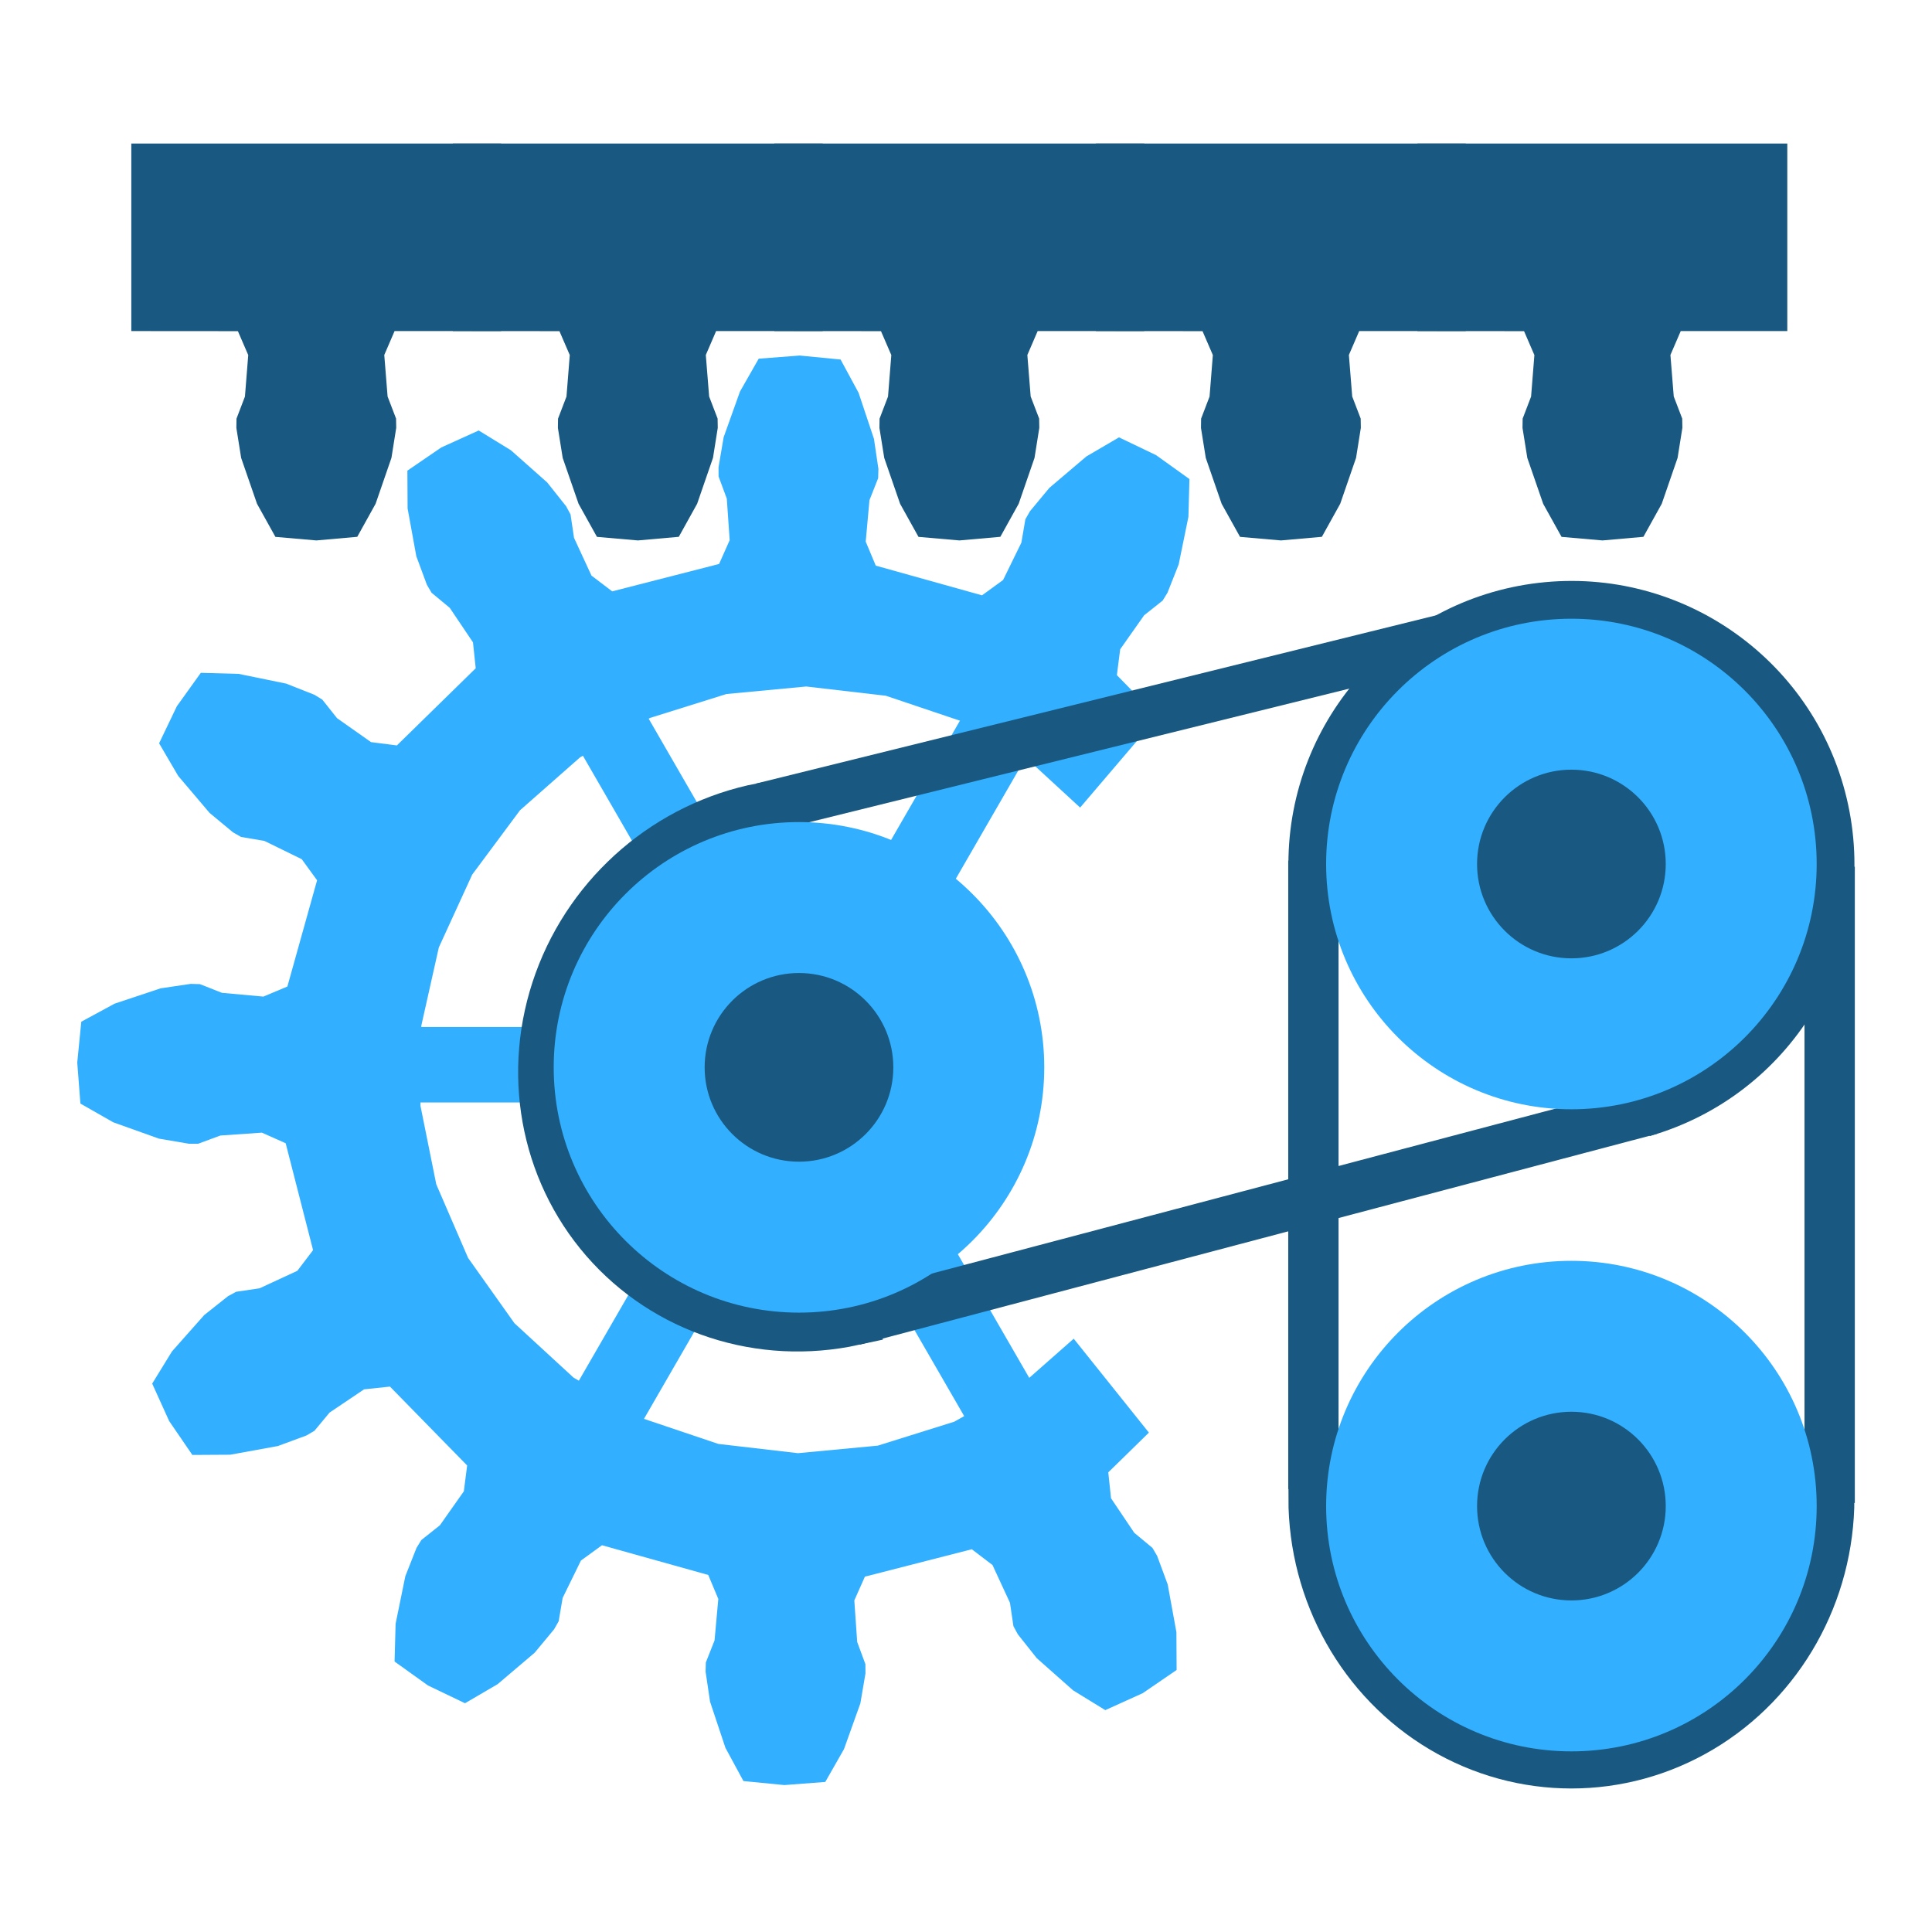
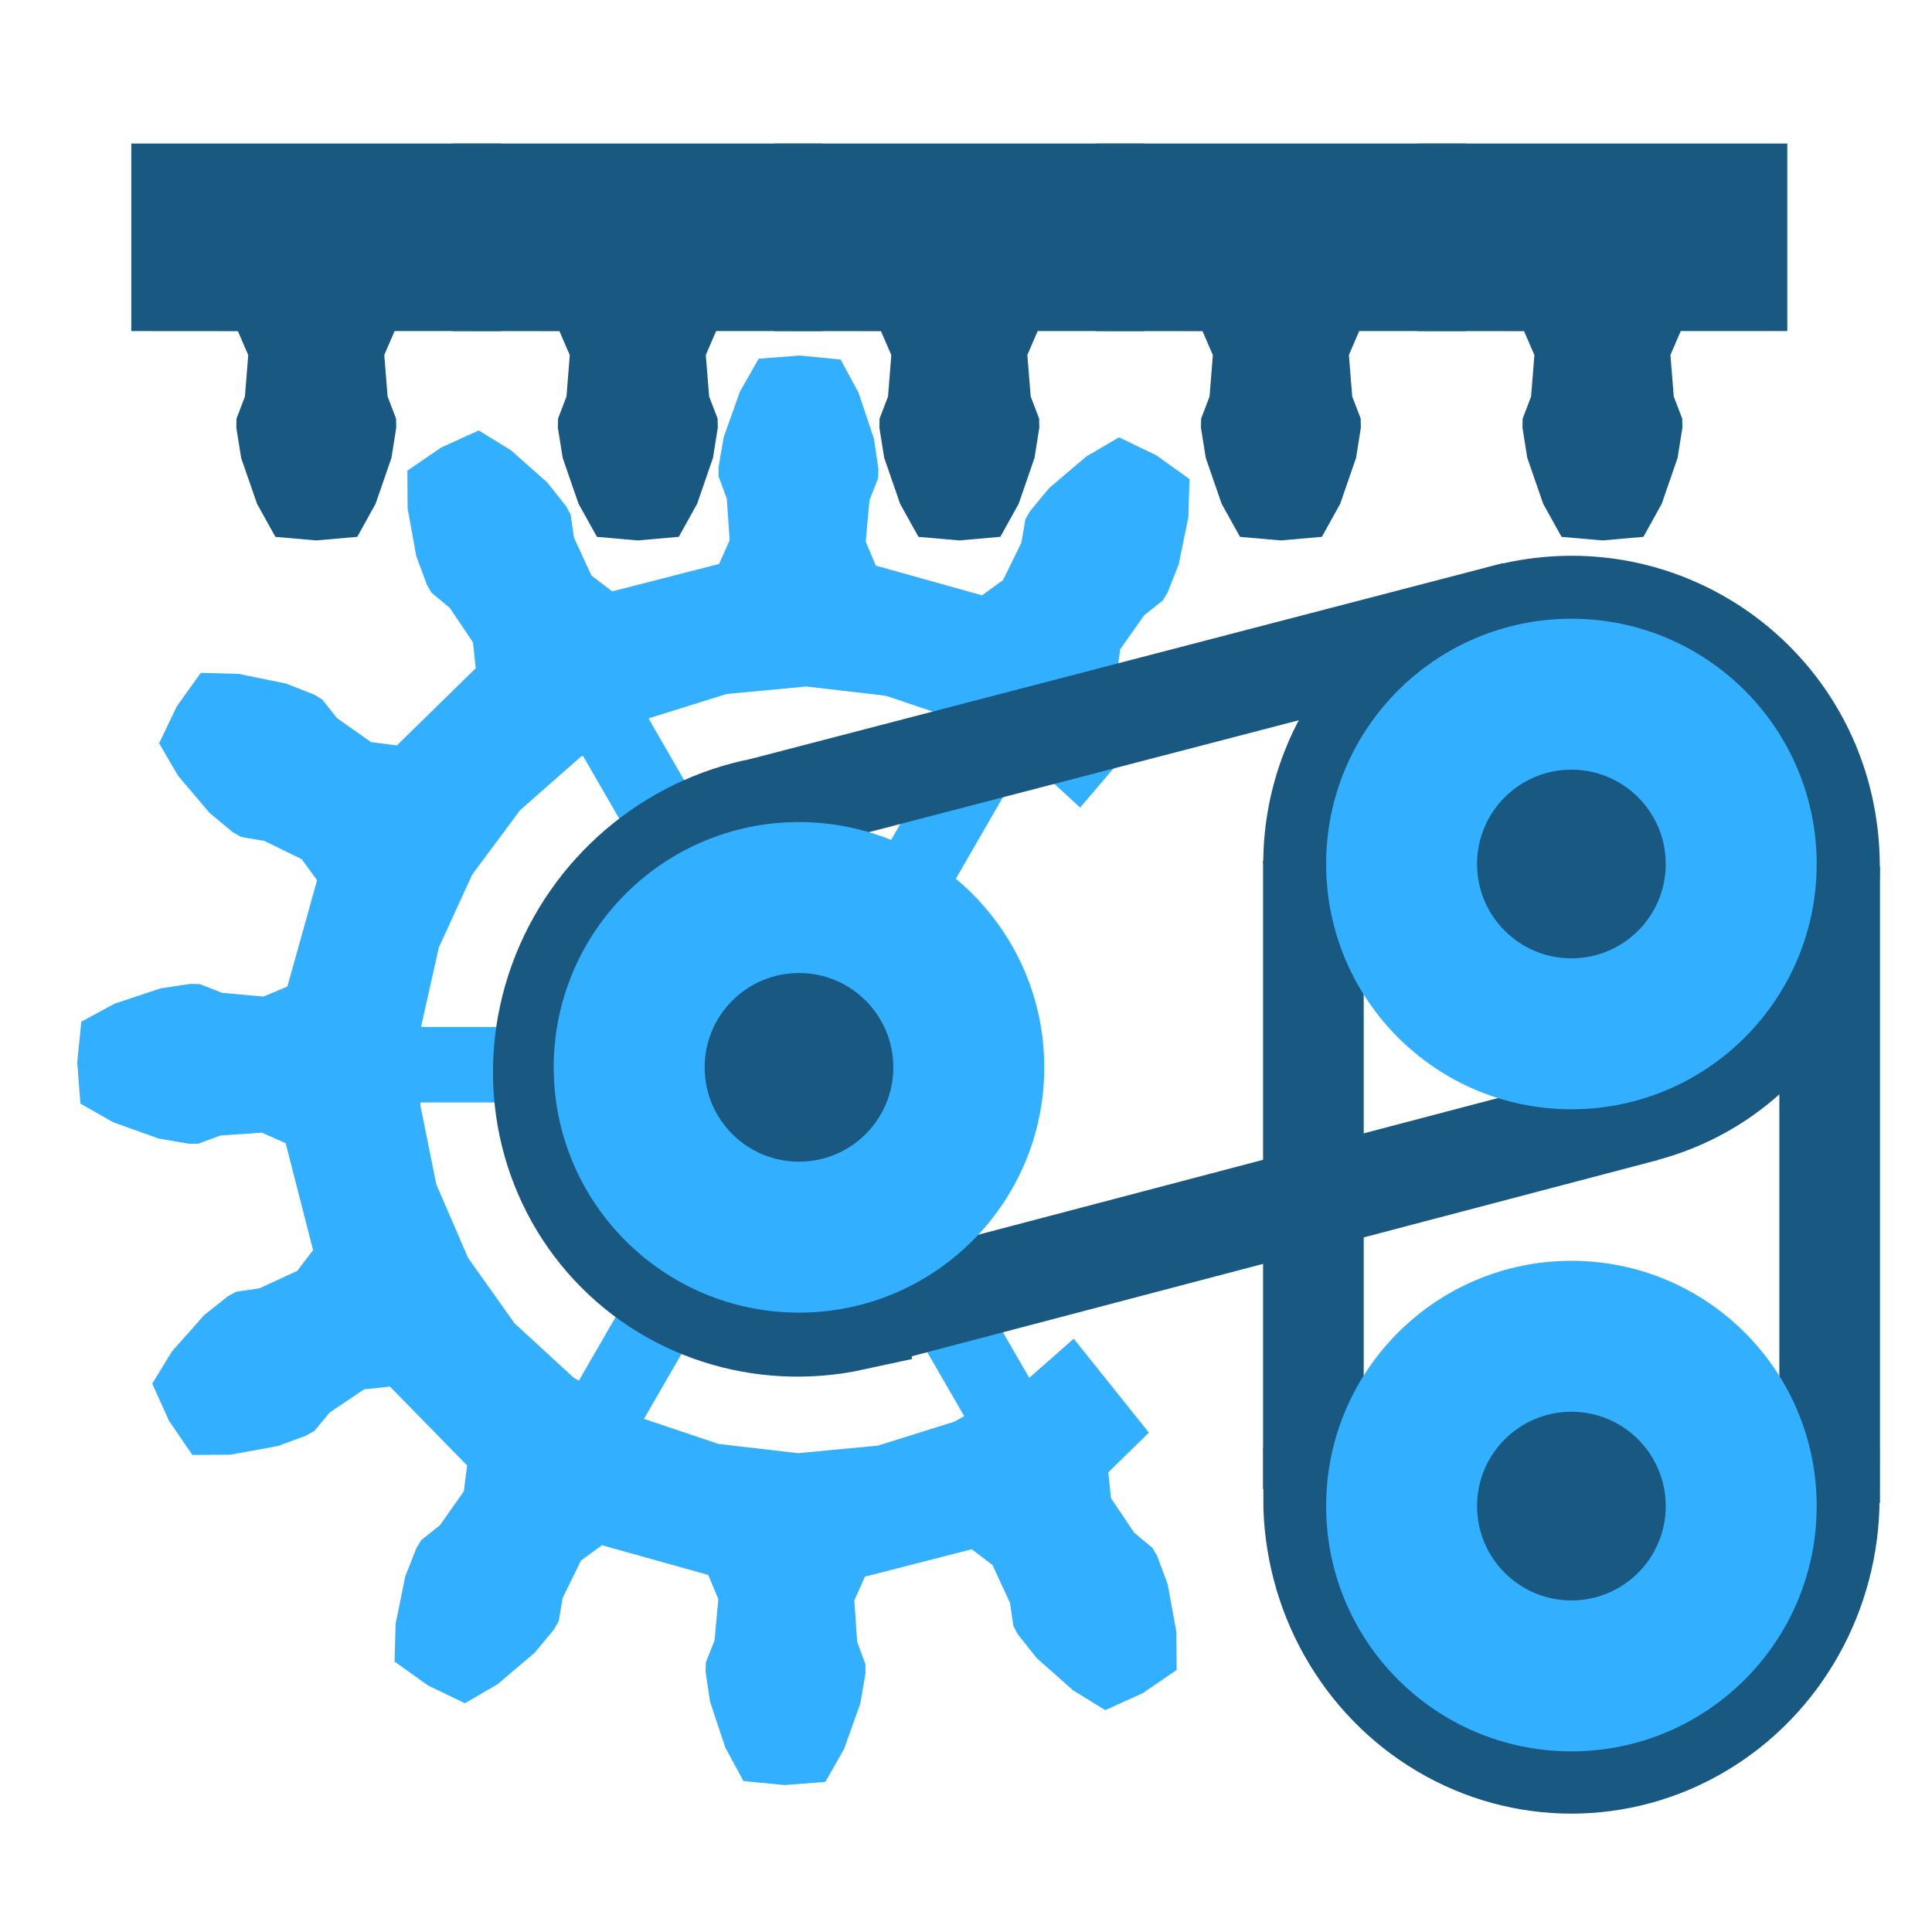
- <svg xmlns="http://www.w3.org/2000/svg" width="512" height="512" viewBox="0 0 135.467 135.467" version="1.1" id="svg8">
+ <svg xmlns="http://www.w3.org/2000/svg" id="svg8" version="1.1" viewBox="0 0 135.467 135.467" height="512" width="512">
  <defs id="defs2" />
-   <g id="g2341-8" transform="translate(410.4997,-380.1752)">
-     <path style="fill:#32b0ff;fill-opacity:1;stroke:#32b0ff;stroke-width:5.292;stroke-linecap:butt;stroke-linejoin:miter;stroke-miterlimit:4;stroke-dasharray:none;stroke-opacity:1" d="m -354.064,454.831 15.195,26.318" id="path2024-9-7-1-5" />
-     <g transform="matrix(1.892197,0,0,1.892197,-454.653,65.46208)" id="g1130-2-1-3-2-8" style="fill:#195981;fill-opacity:1;stroke-width:0.528">
-       <path id="path1872-8-7-5-9-4-96-8-5-8-49-9-0-0" d="m 35.057,186.348 -1.517,-0.132 -0.681,-1.225 -0.588,-1.7 -0.178,-1.113 0.005,-0.343 0.313,-0.819 0.122,-1.537 -0.383,-0.886 -3.95,-0.003 v -6.949 h 13.705 v 6.949 h -3.949 l -0.382,0.886 0.123,1.537 0.314,0.819 0.006,0.343 -0.177,1.113 -0.587,1.701 -0.68,1.225 z" style="fill:#195981;fill-opacity:1;stroke:none;stroke-width:0.447;stroke-opacity:1" />
-       <path id="path1872-8-7-5-9-4-96-8-5-5-7-5-2-9-9" d="m 46.972,186.348 -1.517,-0.132 -0.681,-1.225 -0.588,-1.7 -0.178,-1.113 0.005,-0.343 0.313,-0.819 0.122,-1.537 -0.383,-0.886 -3.95,-0.003 v -6.949 h 13.705 v 6.949 h -3.949 l -0.382,0.886 0.123,1.537 0.314,0.819 0.006,0.343 -0.177,1.113 -0.587,1.701 -0.68,1.225 z" style="fill:#195981;fill-opacity:1;stroke:none;stroke-width:0.447;stroke-opacity:1" />
-       <path id="path1872-8-7-5-9-4-96-8-5-5-4-5-7-8-3-3" d="m 58.887,186.348 -1.517,-0.132 -0.681,-1.225 -0.588,-1.7 -0.178,-1.113 0.005,-0.343 0.313,-0.819 0.122,-1.537 -0.383,-0.886 -3.95,-0.003 v -6.949 h 13.705 v 6.949 h -3.949 l -0.382,0.886 0.123,1.537 0.314,0.819 0.006,0.343 -0.177,1.113 -0.587,1.701 -0.68,1.225 z" style="fill:#195981;fill-opacity:1;stroke:none;stroke-width:0.447;stroke-opacity:1" />
-       <path id="path1872-8-7-5-9-4-96-8-5-5-4-3-0-18-6-2-7" d="m 70.802,186.348 -1.517,-0.132 -0.681,-1.225 -0.588,-1.7 -0.178,-1.113 0.005,-0.343 0.313,-0.819 0.122,-1.537 -0.383,-0.886 -3.95,-0.003 v -6.949 h 13.705 v 6.949 h -3.949 l -0.382,0.886 0.123,1.537 0.314,0.819 0.006,0.343 -0.177,1.113 -0.587,1.701 -0.68,1.225 z" style="fill:#195981;fill-opacity:1;stroke:none;stroke-width:0.447;stroke-opacity:1" />
-       <g style="fill:#195981;fill-opacity:1;stroke-width:0.528" transform="translate(35.74481,1.03e-5)" id="g889-9-7-5-7-1-8-9-2">
-         <path id="path1872-8-7-5-9-4-96-8-5-5-4-7-2-1-9-5-3-6" d="m 46.972,186.348 -1.517,-0.132 -0.681,-1.225 -0.588,-1.7 -0.178,-1.113 0.005,-0.343 0.313,-0.819 0.122,-1.537 -0.383,-0.886 -3.95,-0.003 v -6.949 h 13.705 v 6.949 h -3.949 l -0.382,0.886 0.123,1.537 0.314,0.819 0.006,0.343 -0.177,1.113 -0.587,1.701 -0.68,1.225 z" style="fill:#195981;fill-opacity:1;stroke:none;stroke-width:0.447;stroke-opacity:1" />
+   <g transform="translate(410.4997,-380.1752)" id="g2341-8">
+     <path id="path2024-9-7-1-5" d="m -354.064,454.831 15.195,26.318" style="fill:#32b0ff;fill-opacity:1;stroke:#32b0ff;stroke-width:5.292;stroke-linecap:butt;stroke-linejoin:miter;stroke-miterlimit:4;stroke-dasharray:none;stroke-opacity:1" />
+     <g style="fill:#195981;fill-opacity:1;stroke-width:0.528" id="g1130-2-1-3-2-8" transform="matrix(1.892197,0,0,1.892197,-454.653,65.46208)">
+       <path style="fill:#195981;fill-opacity:1;stroke:none;stroke-width:0.447;stroke-opacity:1" d="m 35.057,186.348 -1.517,-0.132 -0.681,-1.225 -0.588,-1.7 -0.178,-1.113 0.005,-0.343 0.313,-0.819 0.122,-1.537 -0.383,-0.886 -3.95,-0.003 v -6.949 h 13.705 v 6.949 h -3.949 l -0.382,0.886 0.123,1.537 0.314,0.819 0.006,0.343 -0.177,1.113 -0.587,1.701 -0.68,1.225 z" id="path1872-8-7-5-9-4-96-8-5-8-49-9-0-0" />
+       <path style="fill:#195981;fill-opacity:1;stroke:none;stroke-width:0.447;stroke-opacity:1" d="m 46.972,186.348 -1.517,-0.132 -0.681,-1.225 -0.588,-1.7 -0.178,-1.113 0.005,-0.343 0.313,-0.819 0.122,-1.537 -0.383,-0.886 -3.95,-0.003 v -6.949 h 13.705 v 6.949 h -3.949 l -0.382,0.886 0.123,1.537 0.314,0.819 0.006,0.343 -0.177,1.113 -0.587,1.701 -0.68,1.225 z" id="path1872-8-7-5-9-4-96-8-5-5-7-5-2-9-9" />
+       <path style="fill:#195981;fill-opacity:1;stroke:none;stroke-width:0.447;stroke-opacity:1" d="m 58.887,186.348 -1.517,-0.132 -0.681,-1.225 -0.588,-1.7 -0.178,-1.113 0.005,-0.343 0.313,-0.819 0.122,-1.537 -0.383,-0.886 -3.95,-0.003 v -6.949 h 13.705 v 6.949 h -3.949 l -0.382,0.886 0.123,1.537 0.314,0.819 0.006,0.343 -0.177,1.113 -0.587,1.701 -0.68,1.225 z" id="path1872-8-7-5-9-4-96-8-5-5-4-5-7-8-3-3" />
+       <path style="fill:#195981;fill-opacity:1;stroke:none;stroke-width:0.447;stroke-opacity:1" d="m 70.802,186.348 -1.517,-0.132 -0.681,-1.225 -0.588,-1.7 -0.178,-1.113 0.005,-0.343 0.313,-0.819 0.122,-1.537 -0.383,-0.886 -3.95,-0.003 v -6.949 h 13.705 v 6.949 h -3.949 l -0.382,0.886 0.123,1.537 0.314,0.819 0.006,0.343 -0.177,1.113 -0.587,1.701 -0.68,1.225 z" id="path1872-8-7-5-9-4-96-8-5-5-4-3-0-18-6-2-7" />
+       <g id="g889-9-7-5-7-1-8-9-2" transform="translate(35.74481,1.03e-5)" style="fill:#195981;fill-opacity:1;stroke-width:0.528">
+         <path style="fill:#195981;fill-opacity:1;stroke:none;stroke-width:0.447;stroke-opacity:1" d="m 46.972,186.348 -1.517,-0.132 -0.681,-1.225 -0.588,-1.7 -0.178,-1.113 0.005,-0.343 0.313,-0.819 0.122,-1.537 -0.383,-0.886 -3.95,-0.003 v -6.949 h 13.705 v 6.949 h -3.949 l -0.382,0.886 0.123,1.537 0.314,0.819 0.006,0.343 -0.177,1.113 -0.587,1.701 -0.68,1.225 z" id="path1872-8-7-5-9-4-96-8-5-5-4-7-2-1-9-5-3-6" />
      </g>
    </g>
-     <path style="fill:#32b0ff;fill-opacity:1;stroke:#32b0ff;stroke-width:5.292;stroke-linecap:butt;stroke-linejoin:miter;stroke-miterlimit:4;stroke-dasharray:none;stroke-opacity:1" d="m -354.064,454.831 h -30.389" id="path2024-4-3" />
-     <path style="fill:#32b0ff;fill-opacity:1;stroke:#32b0ff;stroke-width:5.292;stroke-linecap:butt;stroke-linejoin:miter;stroke-miterlimit:4;stroke-dasharray:none;stroke-opacity:1" d="m -354.064,454.831 15.195,-26.318" id="path2024-5-9-2-2" />
-     <path style="fill:#32b0ff;fill-opacity:1;stroke:none;stroke-width:0.846;stroke-opacity:1" d="m -354.428,405.105 -2.873,0.22 -1.313,2.304 -1.146,3.205 -0.358,2.102 0.003,0.648 0.577,1.556 0.201,2.911 -0.742,1.668 -7.495,1.921 -1.452,-1.105 -1.225,-2.649 -0.243,-1.64 -0.309,-0.571 -1.325,-1.669 -2.547,-2.259 -2.259,-1.387 -2.624,1.189 -2.377,1.627 0.015,2.65 0.611,3.35 0.74,1.999 0.328,0.561 1.277,1.06 1.629,2.42 0.192,1.816 -5.529,5.411 -1.812,-0.232 -2.384,-1.68 -1.032,-1.3 -0.553,-0.34 -1.983,-0.783 -3.335,-0.683 -2.649,-0.072 -1.679,2.342 -1.245,2.598 1.339,2.288 2.203,2.596 1.641,1.361 0.564,0.322 1.636,0.278 2.621,1.283 1.073,1.477 -2.082,7.45 -1.684,0.706 -2.905,-0.264 -1.544,-0.61 -0.648,-0.018 -2.109,0.313 -3.23,1.077 -2.331,1.263 -0.283,2.867 0.221,2.873 2.303,1.313 3.205,1.146 2.102,0.358 0.648,-0.001 1.556,-0.576 2.911,-0.201 1.668,0.742 1.921,7.495 -1.105,1.452 -2.648,1.225 -1.641,0.243 -0.57,0.309 -1.67,1.325 -2.259,2.548 -1.387,2.258 1.189,2.624 1.627,2.378 2.651,-0.016 3.349,-0.61 2,-0.74 0.56,-0.328 1.06,-1.277 2.42,-1.63 1.816,-0.192 5.411,5.53 -0.231,1.811 -1.681,2.385 -1.299,1.032 -0.34,0.553 -0.783,1.982 -0.682,3.335 -0.072,2.65 2.341,1.678 2.598,1.246 2.288,-1.339 2.595,-2.203 1.362,-1.641 0.321,-0.564 0.279,-1.636 1.283,-2.621 1.476,-1.074 7.451,2.083 0.705,1.684 -0.263,2.905 -0.61,1.544 -0.018,0.648 0.313,2.109 1.077,3.229 1.263,2.332 2.867,0.282 2.872,-0.22 1.313,-2.303 1.147,-3.206 0.358,-2.101 -0.005,-0.649 -0.576,-1.556 -0.201,-2.911 0.742,-1.668 7.494,-1.921 1.453,1.106 1.225,2.648 0.243,1.641 0.309,0.57 1.325,1.67 2.548,2.258 2.258,1.388 2.624,-1.189 2.378,-1.627 -0.015,-2.651 -0.611,-3.35 -0.74,-1.999 -0.328,-0.56 -1.277,-1.06 -1.629,-2.421 -0.192,-1.816 2.848,-2.786 -5.272,-6.586 -3.479,3.065 -4.897,2.756 -5.363,1.678 -5.594,0.528 -5.582,-0.648 -5.325,-1.794 -4.837,-2.862 -4.135,-3.806 -3.253,-4.582 -2.23,-5.158 -1.109,-5.508 0.06,-5.619 1.228,-5.484 2.341,-5.109 3.352,-4.51 4.216,-3.714 4.896,-2.758 5.363,-1.678 5.594,-0.527 5.582,0.648 5.325,1.794 4.836,2.862 3.461,3.185 5.432,-6.369 -2.855,-2.917 0.231,-1.812 1.681,-2.385 1.299,-1.031 0.339,-0.553 0.784,-1.983 0.682,-3.335 0.072,-2.65 -2.342,-1.678 -2.597,-1.245 -2.288,1.338 -2.596,2.204 -1.361,1.64 -0.321,0.564 -0.279,1.635 -1.283,2.621 -1.477,1.074 -7.45,-2.082 -0.705,-1.684 0.263,-2.906 0.61,-1.543 0.018,-0.649 -0.313,-2.109 -1.078,-3.229 -1.262,-2.332 z" id="path1872-8-7-5-9-4-96-8-3-7-2-4-1" />
-     <path style="fill:#32b0ff;fill-opacity:1;stroke:#32b0ff;stroke-width:5.292;stroke-linecap:butt;stroke-linejoin:miter;stroke-miterlimit:4;stroke-dasharray:none;stroke-opacity:1" d="m -354.064,454.831 -15.195,26.318" id="path2024-9-78-4" />
-     <path style="fill:none;stroke:#195981;stroke-width:3.528;stroke-linecap:butt;stroke-linejoin:miter;stroke-miterlimit:4;stroke-dasharray:none;stroke-opacity:1" d="m -357.067,436.829 56.941,-14.086" id="path1798-4-0-8" />
-     <path style="fill:none;stroke:#195981;stroke-width:3.528;stroke-linecap:butt;stroke-linejoin:miter;stroke-miterlimit:4;stroke-dasharray:none;stroke-opacity:1" d="m -318.408,440.521 v 44.064" id="path1663-6-2-0-6" />
-     <path style="fill:none;stroke:#195981;stroke-width:3.528;stroke-linecap:butt;stroke-linejoin:miter;stroke-miterlimit:4;stroke-dasharray:none;stroke-opacity:1" d="m -282.208,485.559 v -44.613" id="path1665-0-7-2-5" />
-     <path style="opacity:1;fill:none;fill-opacity:1;stroke:#195981;stroke-width:3.528;stroke-linecap:butt;stroke-linejoin:miter;stroke-miterlimit:4;stroke-dasharray:none;stroke-dashoffset:0;stroke-opacity:1;paint-order:fill markers stroke" id="path1700-4-2-6" d="m 318.396,-440.759 a 18.08,18.086 0 0 1 -16.394,18.007 18.08,18.086 0 0 1 -19.451,-14.649 18.08,18.086 0 0 1 12.767,-20.738" transform="scale(-1)" />
-     <path style="fill:none;stroke:#195981;stroke-width:3.528;stroke-linecap:butt;stroke-linejoin:miter;stroke-miterlimit:4;stroke-dasharray:none;stroke-opacity:1" d="m -350.65,472.748 55.901,-14.782" id="path1798-2-8-7-8" />
-     <path style="opacity:1;fill:none;fill-opacity:1;stroke:#195981;stroke-width:3.528;stroke-linecap:butt;stroke-linejoin:miter;stroke-miterlimit:4;stroke-dasharray:none;stroke-dashoffset:0;stroke-opacity:1;paint-order:fill markers stroke" id="path1700-5-3-1-4" d="m 318.397,485.215 a 18.08,18.6 0 0 1 -9.04,16.108 18.08,18.6 0 0 1 -18.08,0 18.08,18.6 0 0 1 -9.04,-16.108 l 18.08,0 z" transform="scale(-1,1)" />
-     <g transform="translate(1.05239,20.73853)" id="g2267-8">
-       <circle r="17.198" cy="465.04" cx="-301.369" id="path1616-6-2-7-9-0" style="opacity:1;fill:#32b0ff;fill-opacity:1;stroke:none;stroke-width:10.583;stroke-linecap:butt;stroke-linejoin:miter;stroke-miterlimit:4;stroke-dasharray:none;stroke-dashoffset:0;stroke-opacity:1;paint-order:fill markers stroke" />
-       <circle r="6.615" cy="465.04" cx="-301.369" id="path1616-5-6-9-5-4-1" style="opacity:1;fill:#195981;fill-opacity:1;stroke:none;stroke-width:10.583;stroke-linecap:butt;stroke-linejoin:miter;stroke-miterlimit:4;stroke-dasharray:none;stroke-dashoffset:0;stroke-opacity:1;paint-order:fill markers stroke" />
+     <path id="path2024-4-3" d="m -354.064,454.831 h -30.389" style="fill:#32b0ff;fill-opacity:1;stroke:#32b0ff;stroke-width:5.292;stroke-linecap:butt;stroke-linejoin:miter;stroke-miterlimit:4;stroke-dasharray:none;stroke-opacity:1" />
+     <path id="path2024-5-9-2-2" d="m -354.064,454.831 15.195,-26.318" style="fill:#32b0ff;fill-opacity:1;stroke:#32b0ff;stroke-width:5.292;stroke-linecap:butt;stroke-linejoin:miter;stroke-miterlimit:4;stroke-dasharray:none;stroke-opacity:1" />
+     <path id="path1872-8-7-5-9-4-96-8-3-7-2-4-1" d="m -354.428,405.105 -2.873,0.22 -1.313,2.304 -1.146,3.205 -0.358,2.102 0.003,0.648 0.577,1.556 0.201,2.911 -0.742,1.668 -7.495,1.921 -1.452,-1.105 -1.225,-2.649 -0.243,-1.64 -0.309,-0.571 -1.325,-1.669 -2.547,-2.259 -2.259,-1.387 -2.624,1.189 -2.377,1.627 0.015,2.65 0.611,3.35 0.74,1.999 0.328,0.561 1.277,1.06 1.629,2.42 0.192,1.816 -5.529,5.411 -1.812,-0.232 -2.384,-1.68 -1.032,-1.3 -0.553,-0.34 -1.983,-0.783 -3.335,-0.683 -2.649,-0.072 -1.679,2.342 -1.245,2.598 1.339,2.288 2.203,2.596 1.641,1.361 0.564,0.322 1.636,0.278 2.621,1.283 1.073,1.477 -2.082,7.45 -1.684,0.706 -2.905,-0.264 -1.544,-0.61 -0.648,-0.018 -2.109,0.313 -3.23,1.077 -2.331,1.263 -0.283,2.867 0.221,2.873 2.303,1.313 3.205,1.146 2.102,0.358 0.648,-0.001 1.556,-0.576 2.911,-0.201 1.668,0.742 1.921,7.495 -1.105,1.452 -2.648,1.225 -1.641,0.243 -0.57,0.309 -1.67,1.325 -2.259,2.548 -1.387,2.258 1.189,2.624 1.627,2.378 2.651,-0.016 3.349,-0.61 2,-0.74 0.56,-0.328 1.06,-1.277 2.42,-1.63 1.816,-0.192 5.411,5.53 -0.231,1.811 -1.681,2.385 -1.299,1.032 -0.34,0.553 -0.783,1.982 -0.682,3.335 -0.072,2.65 2.341,1.678 2.598,1.246 2.288,-1.339 2.595,-2.203 1.362,-1.641 0.321,-0.564 0.279,-1.636 1.283,-2.621 1.476,-1.074 7.451,2.083 0.705,1.684 -0.263,2.905 -0.61,1.544 -0.018,0.648 0.313,2.109 1.077,3.229 1.263,2.332 2.867,0.282 2.872,-0.22 1.313,-2.303 1.147,-3.206 0.358,-2.101 -0.005,-0.649 -0.576,-1.556 -0.201,-2.911 0.742,-1.668 7.494,-1.921 1.453,1.106 1.225,2.648 0.243,1.641 0.309,0.57 1.325,1.67 2.548,2.258 2.258,1.388 2.624,-1.189 2.378,-1.627 -0.015,-2.651 -0.611,-3.35 -0.74,-1.999 -0.328,-0.56 -1.277,-1.06 -1.629,-2.421 -0.192,-1.816 2.848,-2.786 -5.272,-6.586 -3.479,3.065 -4.897,2.756 -5.363,1.678 -5.594,0.528 -5.582,-0.648 -5.325,-1.794 -4.837,-2.862 -4.135,-3.806 -3.253,-4.582 -2.23,-5.158 -1.109,-5.508 0.06,-5.619 1.228,-5.484 2.341,-5.109 3.352,-4.51 4.216,-3.714 4.896,-2.758 5.363,-1.678 5.594,-0.527 5.582,0.648 5.325,1.794 4.836,2.862 3.461,3.185 5.432,-6.369 -2.855,-2.917 0.231,-1.812 1.681,-2.385 1.299,-1.031 0.339,-0.553 0.784,-1.983 0.682,-3.335 0.072,-2.65 -2.342,-1.678 -2.597,-1.245 -2.288,1.338 -2.596,2.204 -1.361,1.64 -0.321,0.564 -0.279,1.635 -1.283,2.621 -1.477,1.074 -7.45,-2.082 -0.705,-1.684 0.263,-2.906 0.61,-1.543 0.018,-0.649 -0.313,-2.109 -1.078,-3.229 -1.262,-2.332 z" style="fill:#32b0ff;fill-opacity:1;stroke:none;stroke-width:0.846;stroke-opacity:1" />
+     <path id="path2024-9-78-4" d="m -354.064,454.831 -15.195,26.318" style="fill:#32b0ff;fill-opacity:1;stroke:#32b0ff;stroke-width:5.292;stroke-linecap:butt;stroke-linejoin:miter;stroke-miterlimit:4;stroke-dasharray:none;stroke-opacity:1" />
+     <path id="path1798-4-0-8" d="M -357.067,436.829 -304.227,423.074" style="fill:none;stroke:#195981;stroke-width:7.056;stroke-linecap:butt;stroke-linejoin:miter;stroke-miterlimit:4;stroke-dasharray:none;stroke-opacity:1" />
+     <path id="path1663-6-2-0-6" d="m -318.408,440.521 v 44.064" style="fill:none;stroke:#195981;stroke-width:7.056;stroke-linecap:butt;stroke-linejoin:miter;stroke-miterlimit:4;stroke-dasharray:none;stroke-opacity:1" />
+     <path id="path1665-0-7-2-5" d="m -282.208,485.559 v -44.613" style="fill:none;stroke:#195981;stroke-width:7.056;stroke-linecap:butt;stroke-linejoin:miter;stroke-miterlimit:4;stroke-dasharray:none;stroke-opacity:1" />
+     <path transform="scale(-1)" d="m 318.396,-440.759 c 0,9.335 -7.103,17.136 -16.394,18.007 -9.292,0.87 -17.719,-5.476 -19.451,-14.649 -1.733,-9.173 3.471,-18.298 12.767,-20.738" id="path1700-4-2-6" style="opacity:1;fill:none;fill-opacity:1;stroke:#195981;stroke-width:7.056;stroke-linecap:butt;stroke-linejoin:miter;stroke-miterlimit:4;stroke-dasharray:none;stroke-dashoffset:0;stroke-opacity:1;paint-order:fill markers stroke" />
+     <path id="path1798-2-8-7-8" d="m -349.722,472.454 54.542,-14.344" style="fill:none;stroke:#195981;stroke-width:7.056;stroke-linecap:butt;stroke-linejoin:miter;stroke-miterlimit:4;stroke-dasharray:none;stroke-opacity:1" />
+     <path transform="scale(-1,1)" d="m 318.397,485.215 a 18.08,18.6 0 0 1 -9.04,16.108 18.08,18.6 0 0 1 -18.08,0 18.08,18.6 0 0 1 -9.04,-16.108 l 18.08,0 z" id="path1700-5-3-1-4" style="opacity:1;fill:none;fill-opacity:1;stroke:#195981;stroke-width:7.056;stroke-linecap:butt;stroke-linejoin:miter;stroke-miterlimit:4;stroke-dasharray:none;stroke-dashoffset:0;stroke-opacity:1;paint-order:fill markers stroke" />
+     <g id="g2267-8" transform="translate(1.05239,20.73853)">
+       <circle style="opacity:1;fill:#32b0ff;fill-opacity:1;stroke:none;stroke-width:10.583;stroke-linecap:butt;stroke-linejoin:miter;stroke-miterlimit:4;stroke-dasharray:none;stroke-dashoffset:0;stroke-opacity:1;paint-order:fill markers stroke" id="path1616-6-2-7-9-0" cx="-301.369" cy="465.04" r="17.198" />
+       <circle style="opacity:1;fill:#195981;fill-opacity:1;stroke:none;stroke-width:10.583;stroke-linecap:butt;stroke-linejoin:miter;stroke-miterlimit:4;stroke-dasharray:none;stroke-dashoffset:0;stroke-opacity:1;paint-order:fill markers stroke" id="path1616-5-6-9-5-4-1" cx="-301.369" cy="465.04" r="6.615" />
    </g>
-     <circle style="opacity:1;fill:#32b0ff;fill-opacity:1;stroke:none;stroke-width:10.583;stroke-linecap:butt;stroke-linejoin:miter;stroke-miterlimit:4;stroke-dasharray:none;stroke-dashoffset:0;stroke-opacity:1;paint-order:fill markers stroke" id="path1616-1-30-5-3" cx="-300.317" cy="440.757" r="17.198" />
-     <circle style="opacity:1;fill:#195981;fill-opacity:1;stroke:none;stroke-width:10.583;stroke-linecap:butt;stroke-linejoin:miter;stroke-miterlimit:4;stroke-dasharray:none;stroke-dashoffset:0;stroke-opacity:1;paint-order:fill markers stroke" id="path1616-5-7-3-5-4" cx="-300.317" cy="440.757" r="6.615" />
-     <path style="fill:#32b0ff;fill-opacity:1;stroke:#32b0ff;stroke-width:5.292;stroke-linecap:butt;stroke-linejoin:miter;stroke-miterlimit:4;stroke-dasharray:none;stroke-opacity:1" d="M -354.064,454.831 -369.258,428.514" id="path2024-5-7-0" />
-     <path style="opacity:1;fill:none;fill-opacity:1;stroke:#195981;stroke-width:3.528;stroke-linecap:butt;stroke-linejoin:miter;stroke-miterlimit:4;stroke-dasharray:none;stroke-dashoffset:0;stroke-opacity:1;paint-order:fill markers stroke" id="path1700-4-3-6-5" d="m 86.337,582.231 a 18.08,18.6 0 0 1 -16.312,8.301 18.08,18.6 0 0 1 -15.067,-10.5 18.08,18.6 0 0 1 1.443,-18.663 l 14.853,10.606 z" transform="rotate(45)" />
-     <circle style="opacity:1;fill:#32b0ff;fill-opacity:1;stroke:none;stroke-width:10.583;stroke-linecap:butt;stroke-linejoin:miter;stroke-miterlimit:4;stroke-dasharray:none;stroke-dashoffset:0;stroke-opacity:1;paint-order:fill markers stroke" id="path1616-1-30-9-6-4" cx="-354.477" cy="455.015" r="17.198" />
-     <circle style="opacity:1;fill:#195981;fill-opacity:1;stroke:none;stroke-width:10.583;stroke-linecap:butt;stroke-linejoin:miter;stroke-miterlimit:4;stroke-dasharray:none;stroke-dashoffset:0;stroke-opacity:1;paint-order:fill markers stroke" id="path1616-5-7-3-1-3-9" cx="-354.477" cy="455.015" r="6.615" />
+     <circle r="17.198" cy="440.757" cx="-300.317" id="path1616-1-30-5-3" style="opacity:1;fill:#32b0ff;fill-opacity:1;stroke:none;stroke-width:10.583;stroke-linecap:butt;stroke-linejoin:miter;stroke-miterlimit:4;stroke-dasharray:none;stroke-dashoffset:0;stroke-opacity:1;paint-order:fill markers stroke" />
+     <circle r="6.615" cy="440.757" cx="-300.317" id="path1616-5-7-3-5-4" style="opacity:1;fill:#195981;fill-opacity:1;stroke:none;stroke-width:10.583;stroke-linecap:butt;stroke-linejoin:miter;stroke-miterlimit:4;stroke-dasharray:none;stroke-dashoffset:0;stroke-opacity:1;paint-order:fill markers stroke" />
+     <path id="path2024-5-7-0" d="M -354.064,454.831 -369.258,428.514" style="fill:#32b0ff;fill-opacity:1;stroke:#32b0ff;stroke-width:5.292;stroke-linecap:butt;stroke-linejoin:miter;stroke-miterlimit:4;stroke-dasharray:none;stroke-opacity:1" />
+     <path transform="rotate(45)" d="m 86.337,582.231 a 18.08,18.6 0 0 1 -16.312,8.301 18.08,18.6 0 0 1 -15.067,-10.5 18.08,18.6 0 0 1 1.443,-18.663 l 14.853,10.606 z" id="path1700-4-3-6-5" style="opacity:1;fill:none;fill-opacity:1;stroke:#195981;stroke-width:7.056;stroke-linecap:butt;stroke-linejoin:miter;stroke-miterlimit:4;stroke-dasharray:none;stroke-dashoffset:0;stroke-opacity:1;paint-order:fill markers stroke" />
+     <circle r="17.198" cy="455.015" cx="-354.477" id="path1616-1-30-9-6-4" style="opacity:1;fill:#32b0ff;fill-opacity:1;stroke:none;stroke-width:10.583;stroke-linecap:butt;stroke-linejoin:miter;stroke-miterlimit:4;stroke-dasharray:none;stroke-dashoffset:0;stroke-opacity:1;paint-order:fill markers stroke" />
+     <circle r="6.615" cy="455.015" cx="-354.477" id="path1616-5-7-3-1-3-9" style="opacity:1;fill:#195981;fill-opacity:1;stroke:none;stroke-width:10.583;stroke-linecap:butt;stroke-linejoin:miter;stroke-miterlimit:4;stroke-dasharray:none;stroke-dashoffset:0;stroke-opacity:1;paint-order:fill markers stroke" />
  </g>
</svg>
